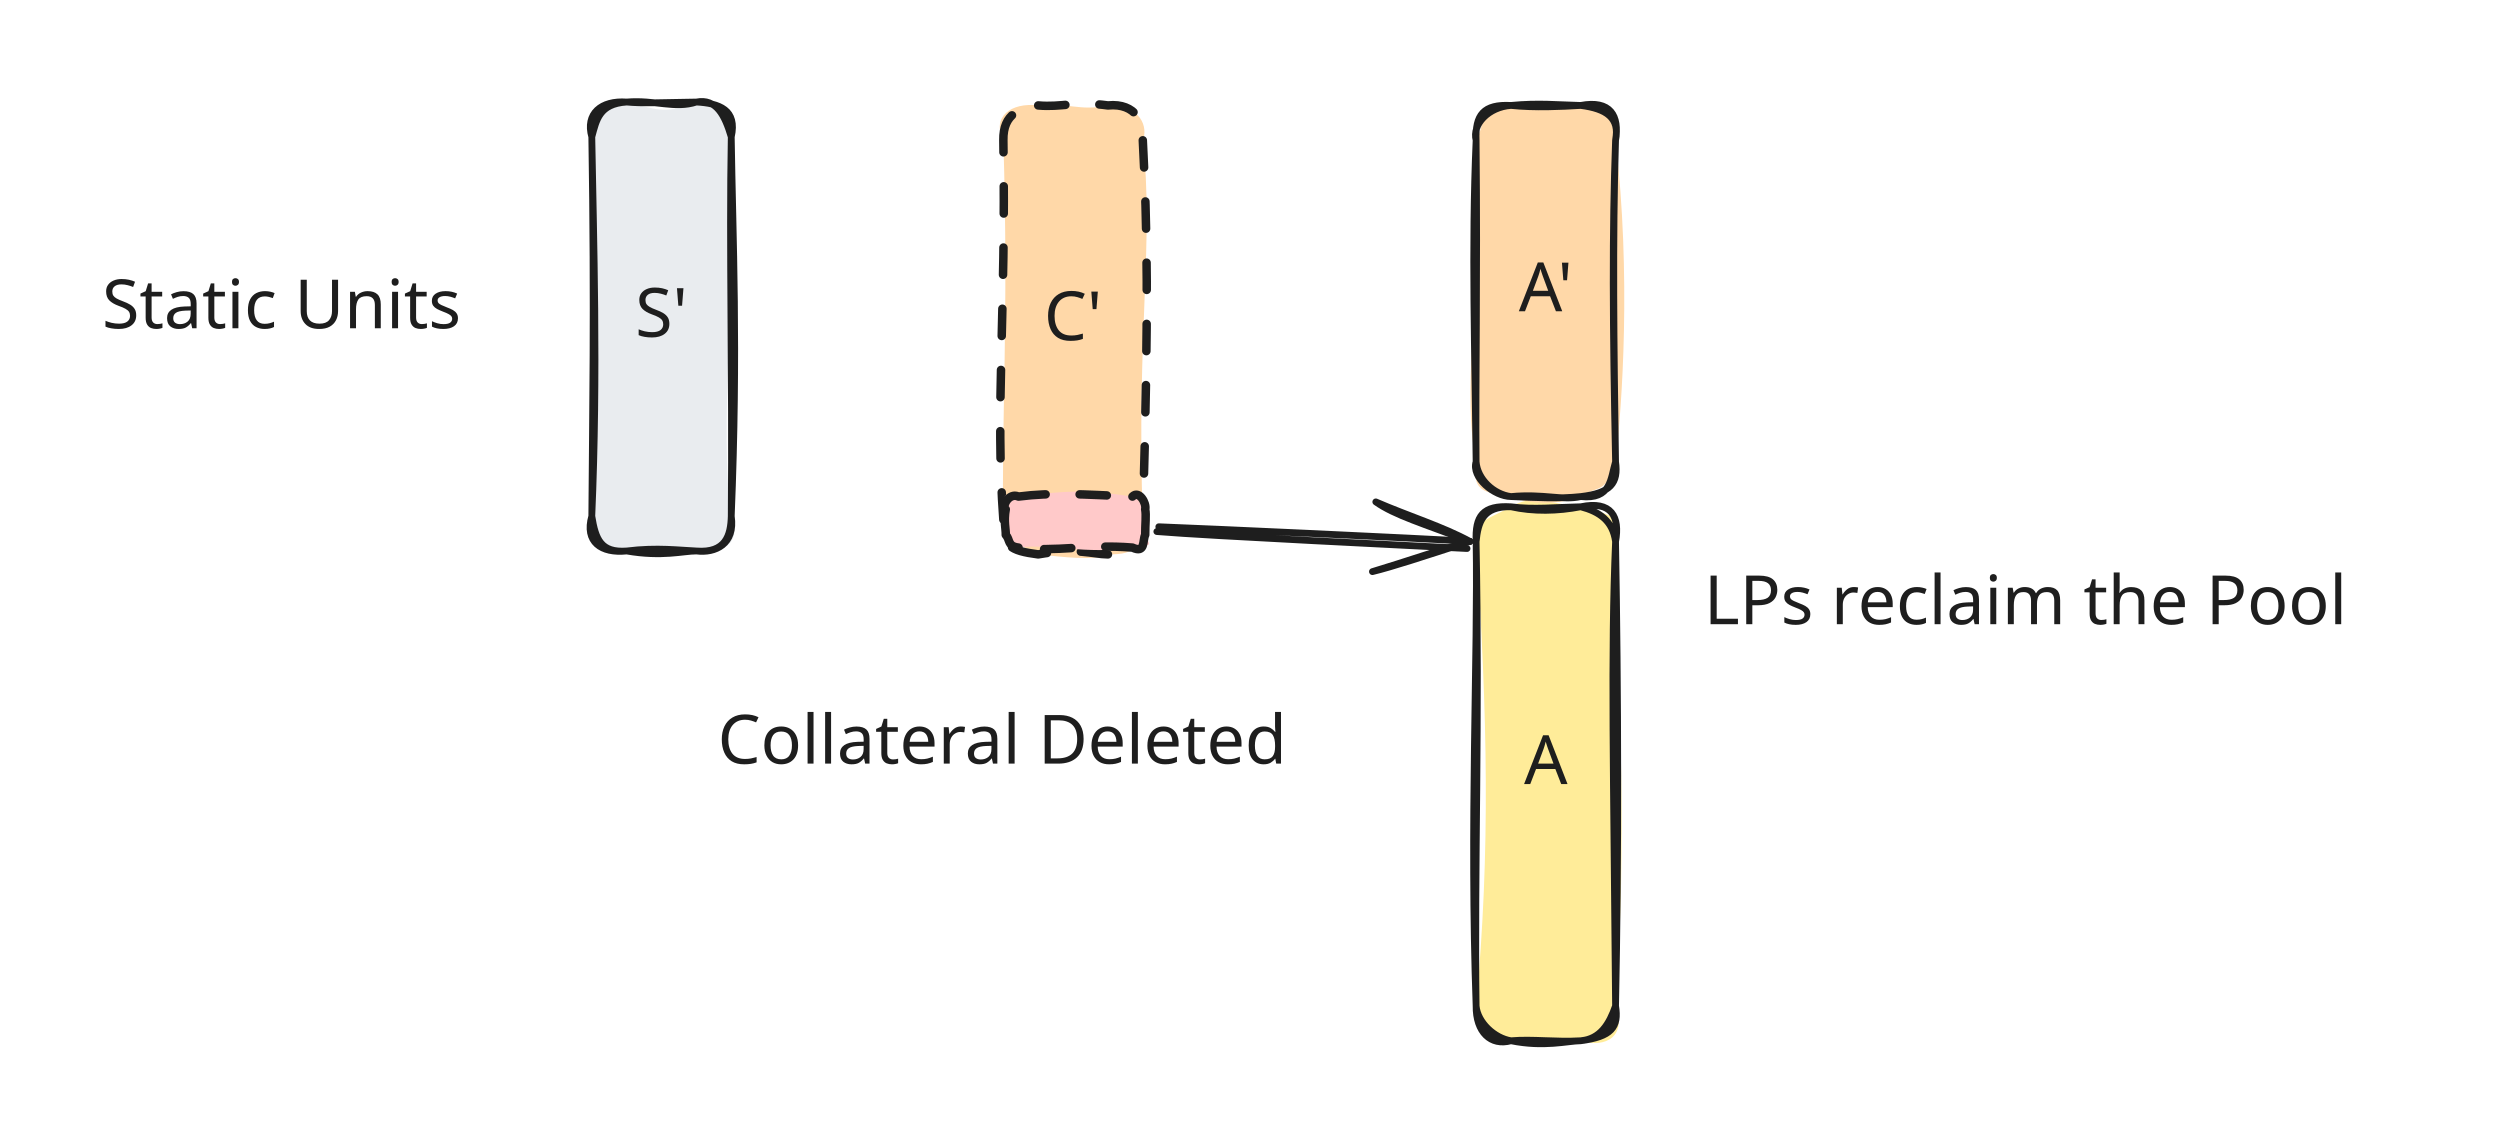
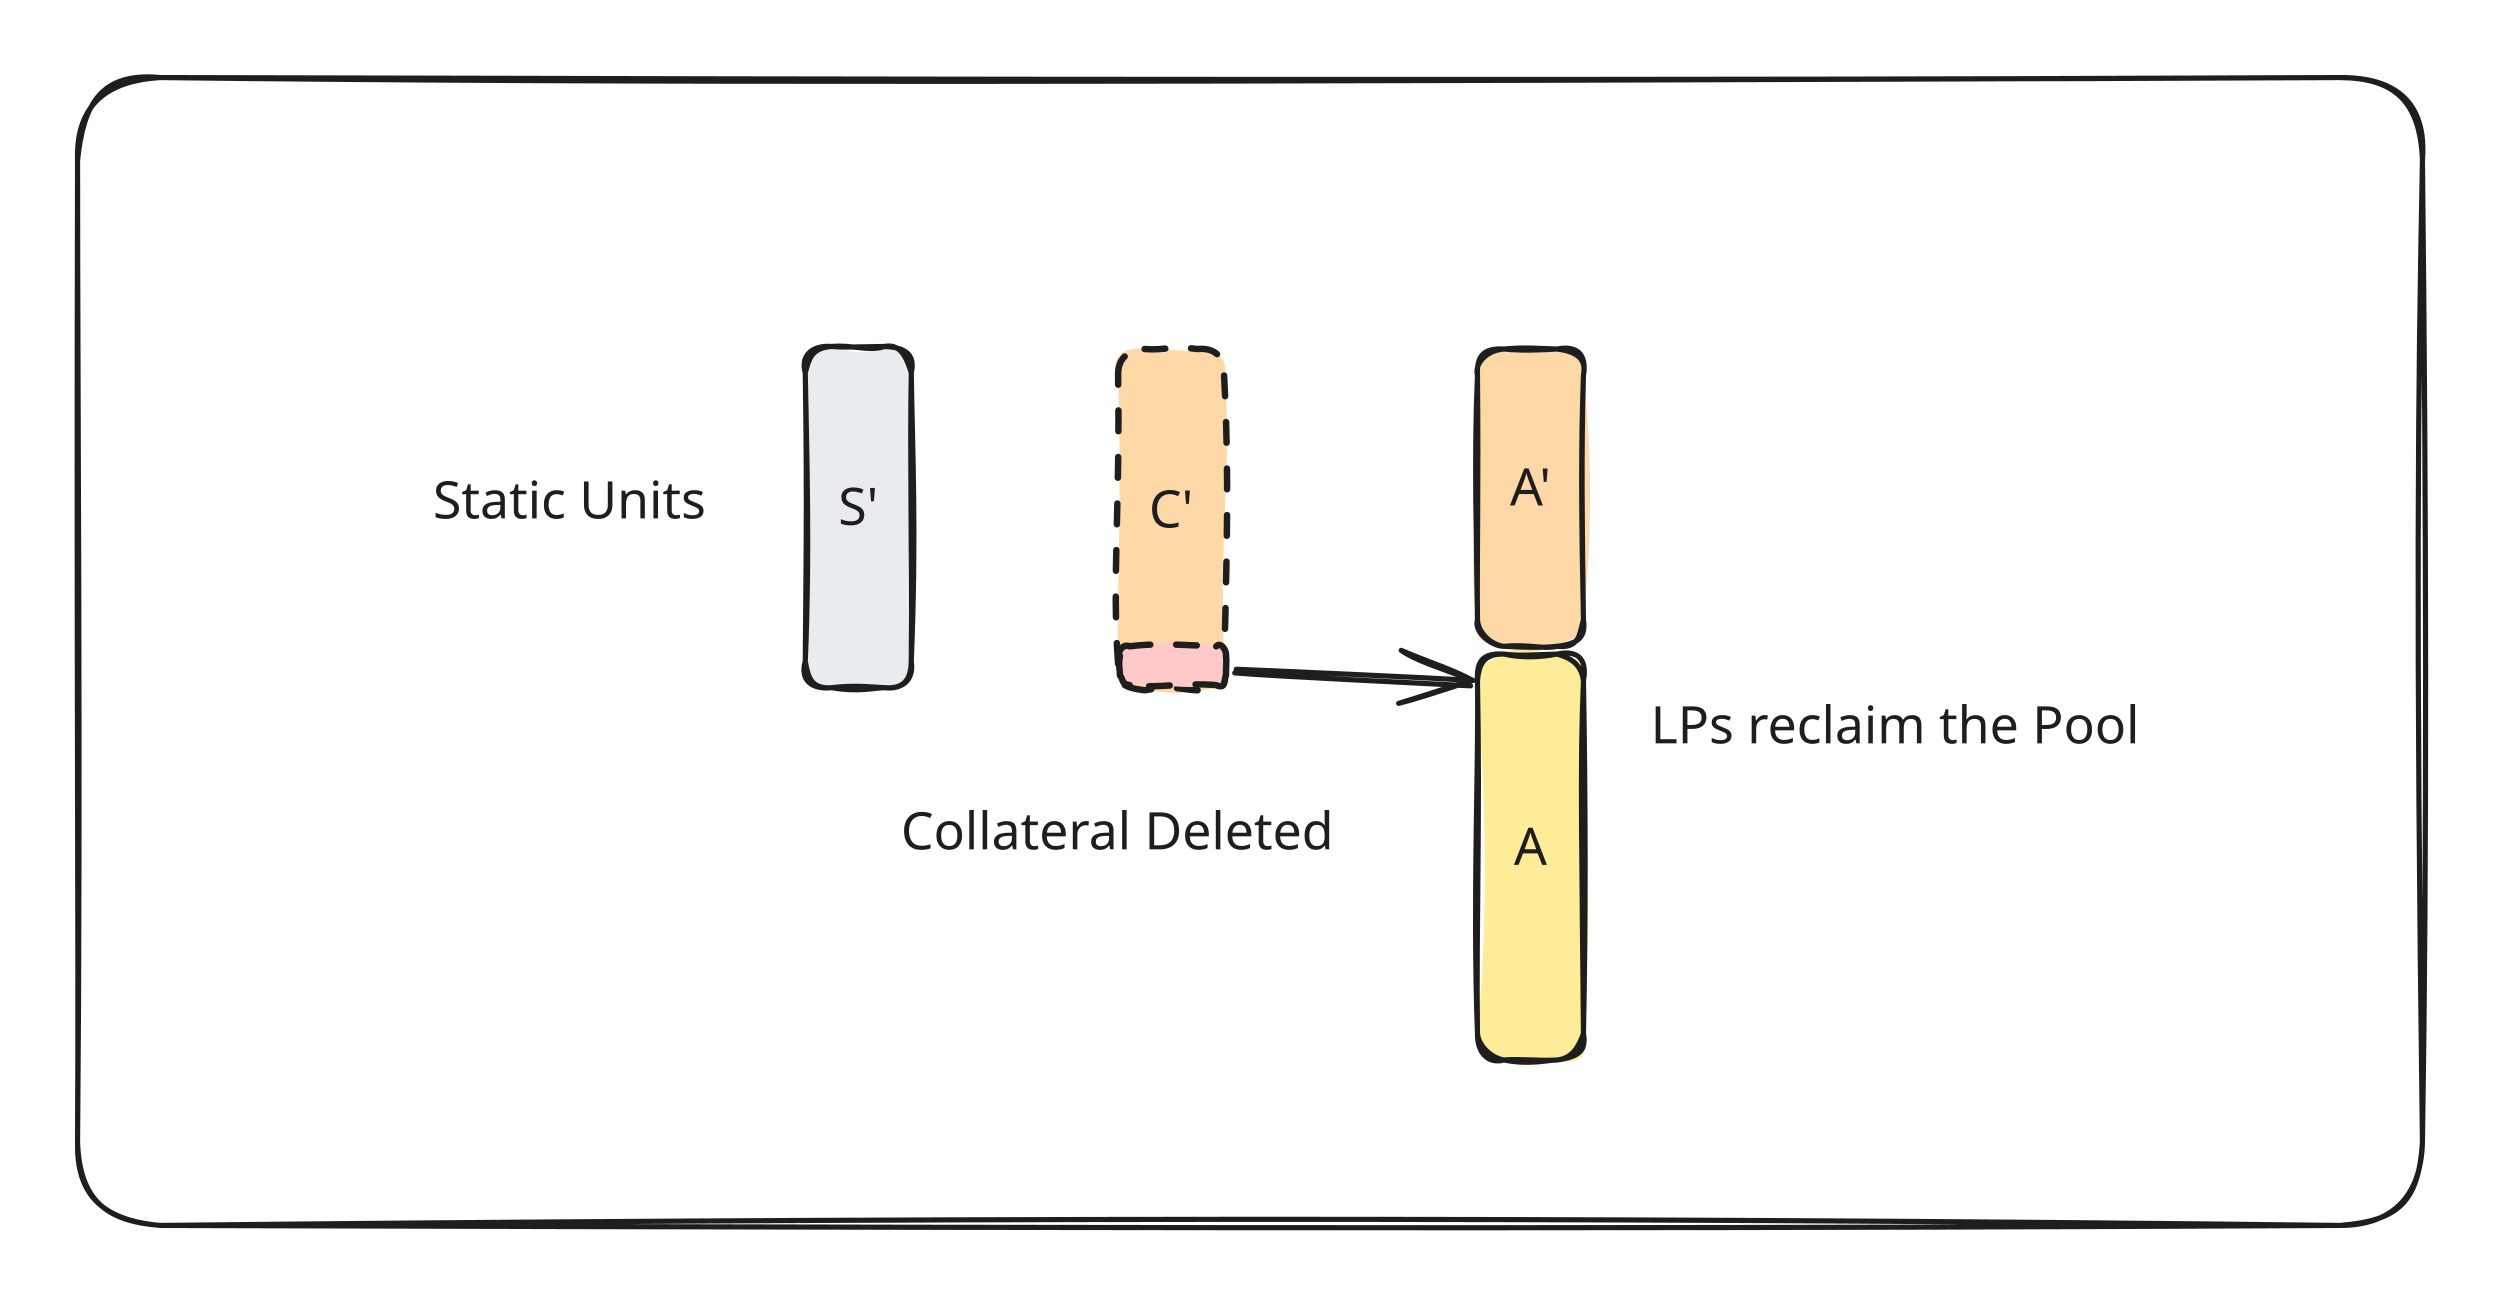
- <svg xmlns="http://www.w3.org/2000/svg" version="1.1" viewBox="0 0 735.04 336" width="1470.08" height="672">
+ <svg xmlns="http://www.w3.org/2000/svg" version="1.1" viewBox="0 0 967 504" width="1934" height="1008">
  
-   eyJ2ZXJzaW9uIjoiMSIsImVuY29kaW5nIjoiYnN0cmluZyIsImNvbXByZXNzZWQiOnRydWUsImVuY29kZWQiOiJ4nOVaW3PaOFx1MDAxNH7Pr2DYh740ru6XvuXaJd02t16z0+kotlx1MDAwMFx1MDAxN2O7tlx1MDAxMkI7/e8rO1x0tlx1MDAwMVx1MDAxM6eBLJnSmVx1MDAxNEsyOtI53/k+XHUwMDFm+edGq9U241i3X7ba+spVge8latR+nrVf6iT1o9B2ofw6jS5cdTAwMTI3XHUwMDFm2TcmTl++eKHi2On55jyKXHUwMDA2jlx1MDAxYlxyr2/TgVx1MDAxZerQpHbgv/a61fqZ/y1NlGjXqLBcdTAwMTfo/Ia8qzRcdTAwMTfC061vozCfVyBKKUZcdTAwMTJMXHUwMDA2+Omunc5oz/Z2VZDqoidrand+8INvcvf9XHUwMDEx2ma7+8C9+LtPvGLWrlx1MDAxZlx1MDAwNKdmXHUwMDFj5FalkV180ZeaJFx1MDAxYeiPvmf6tztQaq+7K4kuev1Qp9nq4aQ1ipXrm3HWXHUwMDA2XG7jr7fgZatoubJXXHUwMDEySodcdTAwMGIpJUaCQftn0pvdT1xim7JkJ1xuoiSz5C+os3+FLefKXHUwMDFk9KxBoVeM6Xa1K2UxZnSzPlJcdTAwMTjb136vbzJbKXdA+VM4JtX5lkOAOIeElYzKJow7Xu79L8VGJ2qoO9kt4UVcdTAwMTCUdyv0bnbrNkqKOME3Lb+KXHUwMDE1ZeP3puOrXHUwMDFjY5U4M/rKTJZaiopU7YeDfXxcdTAwMWO5bkdebZ/E34foVXsy7tfNt8L8i9hT10FcdTAwMDY5olx1MDAxY0IpJJB00lx1MDAxZvjhYHptQeRcdTAwMGWKuNwoLWRcdTAwMDZcdTAwMGZcdTAwMTU7S1CAtFx1MDAxNlxu1jdcZlx0iVx1MDAwMWqMhfmrXm8sYOxwlGFcdTAwMDFcdTAwMTOMKcZcdTAwMTUsUDhtyXKwXHUwMDAwsWM9bD9C2HwjgUCz2EB0XHUwMDA2XHUwMDBiXHUwMDAyMclcdTAwMTlj6OFYqHTMXHUwMDA0/TLjsrAqXG7Nqf8j81x1MDAwMVx1MDAwMpXWfTX0g3HFh3nA2i3caleatlx1MDAwMr+XxW3btabqpFx1MDAxMtLGt+QyXHUwMDE5MPQ9r5z+XTuP8kOddJqk7Sjxe36ognezZthcdTAwMTXrvydcdMwpuelcXKU6681dtVx1MDAxMI5cdTAwMGLpXHSXdmdcdTAwMDaTjHNGKCWNMalGwbex6aT6g/fhkvU+7X7cNlx1MDAwN2uOyYX8VL7+PUx6QomG/Fx1MDAwNIkjK59pTGJOkWRcYlx1MDAxNlx1MDAwZXlcbvRENuODztHHq9HV661cdTAwMThcdTAwMWQrfHDQPS/R0/P5P3t9s2di0z3YM6q7/1XSz8fj78mWrM5yO79Kkmi0jrTHSVx1MDAxZMRcdTAwMTCWXHUwMDAwXHUwMDAzXHUwMDA2myNs/mauN8IwdFx1MDAwMMtcdTAwMTBcdTAwMDaghIBUXHUwMDAxxvFcdTAwMDNcdTAwMDFWQ3rCISRcdTAwMTN5XHUwMDE0XHUwMDEzYMVcdTAwMDXkTUhPXGJcdTAwMDStlUvA15OhvGcr4rw7qGCG8549XCLpXHUwMDExwKdbJ6QnrfqHXHUwMDEw41wi799cdTAwMDXJnbNtsFx1MDAxNVx1MDAwZvqvyd6hT74mendrTy9cdTAwMTWSnkr7eqmY5Fx1MDAwMqxcdTAwMGLr2exQIb3CNbdKXHUwMDE0UYCgXHUwMDEwJZc8XHUwMDA12vN2x+6nb9/Zh+NT9+J8Uyj1frj1XHUwMDA30Vx1MDAxZWK1ylJwZjOzhM0xNn8z15r2uERcdTAwMGXMIIYkIIxhWIWYgFx1MDAwZX0gyGqZXHUwMDBm5eVccvtELbEkpYfuXHUwMDA1zIc4o9Yp6Fx1MDAwZnra21lcdTAwMTX13UFcYtPUt/Oo1IfkdOuE+ojgSGBGm8Oyx1x1MDAwZlx1MDAwN4c6RnBcdTAwMTPudY7O0p2eifbXXHUwMDFilowuft7jU5bcXHUwMDBmlFpqV3eXxnyCSkmgeGL1yNFnjvaiS3F2ss9cdTAwMTV+2zlcdTAwMTHnnlpHhlx1MDAxMqJcdTAwMWVcdTAwMGKYwezZrDFcdTAwMTTmL3q9ocAtXHUwMDA3kVxmXG5cdTAwMTRS+9TDqlCwXHUwMDEycUVcZsVcdTAwMWTCs4CnXHUwMDA0IczKXHUwMDE4XFxUkFx1MDAwNFx1MDAxNFlpvlx1MDAxNDA8XHUwMDE1ijpdXHUwMDE1Rd2RuKcp6nTJXHUwMDE0da1Z50BcdTAwMTJCWFssoZRJXHUwMDAxsSj8f6dqXFyootdcdTAwMTKTXHUwMDEyslxuPVx1MDAxNWydXHUwMDFml1FuNSVcdTAwMDGUMMSYXHUwMDEw4mGnZ3VsJWHloFxmziEv6lx1MDAwMMapzZGcXHUwMDAyq3BFqUhcXJBcdTAwMTexolx1MDAxMpIlSMpZ8kJ3k9dKYJxcdTAwMWGVmG0/9PywVzXs5py4SfUjXHUwMDA3vnuRWblpXHUwMDExRIi1Slx1MDAwMsowoVSi0qieinMymnL67OJ16N1t1Migju79XHUwMDEw76PeaFx1MDAxYu+DQd/0x/OMXHUwMDAyXHUwMDBlwJhTbG1cdTAwMTL2i1x1MDAxMGDWKOygsoqyXHUwMDBm6TNGXHUwMDA1KjU70XDoXHUwMDFiu/lHkVx1MDAxZprpTc53cytLXHUwMDA2fa28OZnBrqvcXbk5zn6xKlOKb61cdTAwMDJX+cXk+5fnc0dv1sZ83jtcdTAwMWLuxVx1MDAwZm6U/7+vXHUwMDA2waQ230FcdTAwMGVcdTAwMDCTVrA3r1x1MDAwZaNXw7N3KDCDz4fjN7vf3PTtZvh1zVx1MDAxM55gi95cdTAwMGZgXHUwMDBmkyB1XHUwMDE5XHUwMDBlXHUwMDAx4oCsPmw9SWRWXWokQSiyMolzuYRK1FORIP9cdTAwMWOlLftEXHUwMDE5KH/YMn3dOoqioEaUXHUwMDA0umtcdTAwMTZIXHUwMDEyXHUwMDEzxXV6pGL9tPhYbMEy5Ej9yVxym26dnNxcdTAwMDCJWXak0Vx1MDAxOJtcdTAwMTE7+Fx1MDAxOFx1MDAxY2xcdTAwMDZcdTAwMDLtdvv+8ZtP50N1ud7YZHJcdTAwMTE2KViN+oBcdTAwMDI7XGbZXHUwMDE0XGYsXHUwMDA3yawu1Vxim1Y5WslcdTAwMDHwXHUwMDFmdHhj9zKwXHUwMDA2JCpo3cbeo1wic9H8K69kUVlbXyZWs1x1MDAxMExJ85eJXHUwMDE2S6N1PcMpl5Cv36Z76GGqK93Gb9PNINDiXHUwMDE1MsLESlx1MDAwNP9vV6tcdTAwMWXrQIWVQ38l5Sq8QCpaNGAq7/FcIkH8ujeMzz5/OulcdTAwMWVTenY02HFcdTAwMGb7e+tNR1x1MDAxNNJFpVv+sEPLWjpCyGFcIn9fXHUwMDE0ULvRvJlUlIBcdTAwMGLEJfrfq1X3icuH0dGpUZZXWu9D31r2qEQ0f+Z7UdDGXHLC2yqOs5/TkyxkXHUwMDFk53s3m1FY0b709Wh7No5MosI0Vol1T5ZDcpBnaNJ5Wvu18es/10WHXHUwMDFhIn0=
+   eyJ2ZXJzaW9uIjoiMSIsImVuY29kaW5nIjoiYnN0cmluZyIsImNvbXByZXNzZWQiOnRydWUsImVuY29kZWQiOiJ4nOVaW1PbOFx1MDAxNH7nV2SyXHUwMDBm+1K8ul/6xrVcdTAwMWK6LVBKoezsdIStJG5cdTAwMWPbtVx1MDAwNSHd6X9f2UBsJ3EwJWHDNJ2hsSRHR0fn0/fpSP9utFptM451+3WrrW9cXFx1MDAxNfheokbtV1n5tU5SP1xubVx1MDAxNcqf0+gqcfOWfWPi9PVcdTAwMWZ/qDh2er65jKKB40bD29d0oIc6NKlt+Ld9brX+zf+WOkq0a1TYXHUwMDBidP5CXlXqXHUwMDBi4enS91GY9ytcdTAwMTClXHUwMDE0I1x0Jlxy/HTXdme0Z2u7Kkh1UZNcdTAwMTW1O9/5wVe5e3qEttnuPnCv/uxcdTAwMTOv6LXrXHUwMDA3wYlcdTAwMTlcdTAwMDe5VWlkXHUwMDA3X9SlJolcdTAwMDb6zPdM/95cdTAwMDOl8rq3kuiq11x1MDAwZnWajVx1MDAxZU5Ko1i5vlx1MDAxOWdloDD+1lx1MDAwNa9bRcmNfZJQOlxcSCkxXHUwMDEyXGbaP5Pa7H1C2JQlO1FcdTAwMTAlmSW/QZ39K2y5VO6gZ1xyXG69ok23q10pizaju/GRwti+9nt9k9lKuVx1MDAwM8qfYmJSnbtcdTAwMWNcdTAwMDLEOSSsZFTWYdzx8tn/p3B0ooa6k71cdTAwMTJeXHUwMDA1QdlboXfnrfsoKeJcdTAwMDTflfwoRpS135uOr3KMVeLM6Fx1MDAxYjNcdTAwMTlqKSpStVx1MDAxZlx1MDAwZfbxceS6XHUwMDFkebP9If42RG/ak3Y/7r5cdTAwMTXmX8WeulxyMshcdTAwMTHlXHUwMDEwSiGBpJP6wFx1MDAwZlx1MDAwN9NjXHUwMDBiXCJ3UMTlRmkgM3io2FmCXHUwMDAypLVQsHPDkJBcdTAwMTigxliYP+r1xlx1MDAwMsZcdTAwMGVHXHUwMDE5XHUwMDE2MMGYYlxcwVx1MDAwMoXTlixcdTAwMDdcdTAwMGJcdTAwMTA7dobtR1xiu95IINAsNlx1MDAxMJ3BgkBMcsZcdTAwMTh6Olx1MDAxNipcdTAwMTUzQb/MuCysikJz4n/P5lx1MDAwMIFK6b5cdTAwMWH6wbgyh3nAWlx1MDAxN261K0Vbgd/L4rbtWlN1Ulx0aeNbcpk0XHUwMDE4+p5XXv5d24/yQ510mizbUeL3/FBcdTAwMDVcdTAwMWZnzbAj1n9OXHUwMDE2MKc0TZcq1VltPlVcdTAwMGLhuJCecMk7M5hknDNCKWmMSTVcbr6OTSfVn7xP16x3vnu2bVx1MDAwZdZcdTAwMWOTXHUwMDBi+an8/HOY9IRcdTAwMTJccvlcdFx1MDAxMkdWPtOYxJxcIslcdTAwMTAsJuQl0Fx1MDAxM9mMXHUwMDBmOkdnN6Obt1sxOlb44KB7WaKnV/N/9vZlz8Sme7BnVHf/i6Sfj8ffki1Z7eW+f5Uk0WhcdTAwMWRpj5M6iCEsXHUwMDAxXHUwMDA2XGY2R9h8Z643wjB0XHUwMDAwy1x1MDAxMFx1MDAwNqCEgFRcdTAwMDHG8Vx1MDAxM1x1MDAwMVZDesIhJFx1MDAxM3lcdTAwMTRcdTAwMTNgxVx1MDAwNeRNSE9cYlx1MDAwNK2VS8DXi6G831fEeVx1MDAwZlDBXGbn/f6MpEdcdTAwMDCfLp2QnrTqXHUwMDFmQoyLdf8hSO5cXGyDrXjQf0v2XHUwMDBlffIl0btbe3qpkPRU2tdLxSRcdTAwMTdgXVjPrlx1MDAwZVx1MDAxNdIrpuZeiVwiXG5cdTAwMTBcdTAwMTSiNCUvgfa83bF7/vVcdTAwMWL7dHziXl1uXG6lTodbv1x1MDAxMO0hVqssXHUwMDA1Z3ZllrA5xuY7c61pj0vkwFxmYkhcdTAwMDLCXHUwMDE4hlWIXHTo0CeCrJb5UJ7esDtqiSUpbbpcdTAwMTcwXHUwMDFm4ozaSUG/0G5vZ1XU91x1MDAwMCFMU9/Os1JcdTAwMWaS06VcdTAwMTPqI4IjgVx1MDAxOW1cdTAwMGXLXHUwMDFlP1x1MDAxY1x1MDAxY+pcdTAwMTjBTbjXObpId3om2l9vWDK6eL/Hpyx5XHUwMDFjKLXUru4ujflcdTAwMDSVkkDxwvKRo89cdTAwMWPtRdfi4sM+V/h954O49NQ6MpRcdTAwMTD1WMBcZmZ7s8ZQmD/o9YZcdTAwMDK3XHUwMDFjRDIoUEjtrodVoWAl4opcdTAwMTiKO4RnXHUwMDAxT1x0QpiVMbgoIVx0KLLSfClgeClcdTAwMTR1siqKemDhnqaokyVT1K1mnVx1MDAwM0lcYmFtsoRSJlx1MDAwNcSimP9cdTAwMDdV40JcdTAwMTW9lpiUkFXoqWDr/LiMcqspXHSghCHGhFx1MDAxME87PatjK1x0K1x1MDAwN2VwXHUwMDBleVFcdTAwMDcwTu1cdTAwMWHJKbBcbleUksRcdTAwMDV5XHUwMDExKyohWYKknCUv9DB5rVx1MDAwNMapUYnZ9kPPXHUwMDBme1XD7s6Jm2Q/cuC7V5mVm1x1MDAxNkGEWKskoFxmXHUwMDEzSiUqteqpOCejqUmfXHUwMDFkvFx1MDAwZb2HjVx1MDAxYVx1MDAxOdTRve/iNOqNtvE+XHUwMDE49E1/PM8o4Fx1MDAwMIw5xdYmYb9cYlx1MDAwMWaNwlx1MDAwZSqrKLtJnzEqUKnZiYZD31jnXHUwMDFmRX5opp2ce3MrW1xm+lp5c1ZcdTAwMDY7rnJ15eU4+8WqTCm+tVxuXFzlXHUwMDBmk+//vJrberM25vPa2XAvfnCj/P9jNVxiJrXrXHUwMDFk5Fx1MDAwMDBpXHUwMDA1e/PsMHozvPiIXHUwMDAyM/h8OH63+9VN32+GX9Z8wVx1MDAxM2zR/Vx1MDAwMPY0XHRSt8IhQFx1MDAxY5Dlh+1MXHUwMDEymWWXXHUwMDFhSVx1MDAxMIqsTOJcXC4hXHUwMDEz9VIkyF9HacvuKFx1MDAwM+VcdTAwMGZbpq9bR1FcdTAwMTTUiJJAd81cdTAwMDJJYqK4To9UrJ9cdTAwMTZcdTAwMWaLLViGXHUwMDFjqT+5YdOlk5NcdTAwMWIgMcuONFx1MDAxYWMzYlx1MDAwN2fBwWYg0G6371x1MDAxZr87v1x1MDAxY6rr9cYmk4uwScFq1Fx1MDAwN1x1MDAxNNhhyC7BwHKQzPJSjbBplaOVXHUwMDFjXHUwMDAw/0KHN9aXgTUgUUHrPvaeXHUwMDE1mYv6X3kmi8ra/DKxmoVgSppfJlosjdb1XGannEK+vU331MNUV7qNb9PNINDiXHUwMDE1MsLESlx1MDAwNP9PZ6ue60CFlUN/JekqvEAqWjRgKlx1MDAxZnGRIH7bXHUwMDFixlx1MDAxN5/PP3SPKb04XHUwMDFh7LiH/b31piNcbumi1C1/2qFlLVx1MDAxZCHkMJHfXHUwMDE3XHUwMDA11DqaN5OKXHUwMDEycIG4RP97tuoxcfk0OjoxyvJK6zT0rWXPSkTze179YUrtNVx1MDAwMo6h3SySRzBQ/P6cpMfjU/6G752dXHUwMDA1V8NO+OnjeuPRXCLOwSA7uKBUUGnVWlx1MDAwNZDlm+8/XHUwMDAxSJOoMI1VYuN8ToZcbsy5z0PIbFx1MDAxMkpcIiQkl+D/OkGpQ6ewZFx0Mng+mjU27qioreI4i3s9Mc1cdTAwMGXN9+5QW/xM+9rXo+3F/t24XHUwMDFiQ1x1MDAxNmY6XHUwMDFm64+NXHUwMDFm/1x1MDAwMXHlMCcifQ==
  <defs>
    <style class="style-fonts">
      @font-face {
        font-family: "Virgil";
        src: url("https://unpkg.com/@excalidraw/excalidraw@undefined/dist/excalidraw-assets/Virgil.woff2");
      }
      @font-face {
        font-family: "Cascadia";
        src: url("https://unpkg.com/@excalidraw/excalidraw@undefined/dist/excalidraw-assets/Cascadia.woff2");
      }
      @font-face {
        font-family: "Assistant";
        src: url("https://unpkg.com/@excalidraw/excalidraw@undefined/dist/excalidraw-assets/Assistant-Regular.woff2");
      }
    </style>
  </defs>
-   <rect x="0" y="0" width="735.04" height="336" fill="transparent" />
-   <g stroke-linecap="round" transform="translate(434 149) rotate(0 20.5 78.5)">
+   <rect x="0" y="0" width="967" height="504" fill="transparent" />
+   <g stroke-linecap="round" transform="translate(571.48 253) rotate(0 20.5 78.5)">
    <path d="M10.25 0 C16.02 -3.53, 20.39 -1.28, 30.75 0 C36.59 2.14, 43.95 1.38, 41 10.25 C41.8 58.06, 44.58 96.24, 41 146.75 C44.38 155.56, 38.29 159.32, 30.75 157 C22.84 159.57, 18.63 154.18, 10.25 157 C4.28 159.88, 0.22 156.17, 0 146.75 C4.24 100.53, 3.35 62.02, 0 10.25 C-3.08 5.01, 5.57 2.8, 10.25 0" stroke="none" stroke-width="0" fill="#ffec99" />
    <path d="M10.25 0 C16.76 1.47, 24.03 1.32, 30.75 0 M10.25 0 C16.73 0.88, 23.53 0.13, 30.75 0 M30.75 0 C36.26 1.45, 40.17 4.11, 41 10.25 M30.75 0 C39.83 -1.91, 42.36 2.95, 41 10.25 M41 10.25 C41.79 55.46, 41.92 102.75, 41 146.75 M41 10.25 C39.57 43.52, 40.44 77.17, 41 146.75 M41 146.75 C39.14 152.1, 36.5 156.49, 30.75 157 M41 146.75 C42.04 153.01, 39.83 155.82, 30.75 157 M30.75 157 C26.8 157.06, 19.97 158.97, 10.25 157 M30.75 157 C23.37 157.44, 16.75 156.46, 10.25 157 M10.25 157 C4.32 158.65, -0.11 154.46, 0 146.75 M10.25 157 C5.41 156.24, 0.44 151.64, 0 146.75 M0 146.75 C-1.9 93.69, 0.56 43.21, 0 10.25 M0 146.75 C-0.54 105.87, 1.06 63.72, 0 10.25 M0 10.25 C0.59 4.56, 1.89 -0.18, 10.25 0 M0 10.25 C-0.34 2.69, 1.94 -0.51, 10.25 0" stroke="#1e1e1e" stroke-width="2" fill="none" />
  </g>
-   <g transform="translate(447.94 215) rotate(0 6.56 12.5)">
+   <g transform="translate(585.42 319) rotate(0 6.56 12.5)">
    <text x="6.56" y="0" font-family="Virgil, Segoe UI Emoji" font-size="20px" fill="#1e1e1e" text-anchor="middle" style="white-space: pre;" direction="ltr" dominant-baseline="text-before-edge">A</text>
  </g>
-   <g stroke-linecap="round" transform="translate(434 31) rotate(0 20.5 57.5)">
+   <g stroke-linecap="round" transform="translate(571.48 135) rotate(0 20.5 57.5)">
    <path d="M10.25 0 C13.41 2.27, 21.51 -1.91, 30.75 0 C38.45 1.36, 39.92 3.29, 41 10.25 C45.63 49.93, 42.96 87.97, 41 104.75 C38.14 114.63, 35.53 111.61, 30.75 115 C23.88 117.61, 15.5 117.32, 10.25 115 C4.22 113.57, -1.62 114.85, 0 104.75 C-4.2 83.82, 1.03 62.5, 0 10.25 C3.19 5.1, 0.55 -3.06, 10.25 0" stroke="none" stroke-width="0" fill="#ffd8a8" />
    <path d="M10.25 0 C18.3 -0.79, 24.22 -0.15, 30.75 0 M10.25 0 C17.24 0.73, 25.14 0.35, 30.75 0 M30.75 0 C39.54 -1.66, 42.18 3.01, 41 10.25 M30.75 0 C38.32 0.96, 42.31 3.67, 41 10.25 M41 10.25 C40.01 37.13, 40.16 64.15, 41 104.75 M41 10.25 C40.11 39.74, 40.5 70.46, 41 104.75 M41 104.75 C41.9 111.09, 39.53 113.98, 30.75 115 M41 104.75 C39.5 109.72, 39.77 115.98, 30.75 115 M30.75 115 C25.4 116.26, 19.97 114.08, 10.25 115 M30.75 115 C24.41 115.69, 17.11 115.3, 10.25 115 M10.25 115 C5.15 114.34, 0.38 109.89, 0 104.75 M10.25 115 C5.33 114.98, -1.49 109.39, 0 104.75 M0 104.75 C-0.22 79.29, 0.43 53.13, 0 10.25 M0 104.75 C-0.32 73.86, -1.38 41.74, 0 10.25 M0 10.25 C-0.3 2.79, 2.13 -0.44, 10.25 0 M0 10.25 C-1.23 5.62, 3.62 0.46, 10.25 0" stroke="#1e1e1e" stroke-width="2" fill="none" />
  </g>
-   <g transform="translate(445.28 76) rotate(0 9.22 12.5)">
+   <g transform="translate(582.76 180) rotate(0 9.22 12.5)">
    <text x="9.22" y="0" font-family="Virgil, Segoe UI Emoji" font-size="20px" fill="#1e1e1e" text-anchor="middle" style="white-space: pre;" direction="ltr" dominant-baseline="text-before-edge">A'</text>
  </g>
-   <g stroke-linecap="round" transform="translate(295 31) rotate(0 20.5 66)">
+   <g stroke-linecap="round" transform="translate(432.48 135) rotate(0 20.5 66)">
    <path d="M10.25 0 C18.64 -1.01, 22.38 1.82, 30.75 0 C40.56 -0.19, 42.59 6.54, 41 10.25 C44.38 40, 39.06 66.38, 41 121.75 C39.67 129.56, 39.58 132.07, 30.75 132 C26.39 134.01, 17.44 132.72, 10.25 132 C5.47 129.24, -0.33 128.05, 0 121.75 C-0.64 95.25, 1.61 62.58, 0 10.25 C-3.5 3.46, 2.17 -0.99, 10.25 0" stroke="none" stroke-width="0" fill="#ffd8a8" />
    <path d="M10.25 0 C17.2 0.62, 21.19 -1.32, 30.75 0 M30.75 0 C39.04 -0.83, 41.69 5.37, 41 10.25 M41 10.25 C42.3 35.25, 42.8 58.82, 41 121.75 M41 121.75 C40.88 128.94, 39.41 130.85, 30.75 132 M30.75 132 C25.91 131.93, 21.83 129.97, 10.25 132 M10.25 132 C1.93 130.92, -0.51 129.48, 0 121.75 M0 121.75 C-2.4 89.44, 0.81 61.22, 0 10.25 M0 10.25 C-0.14 2.25, 5.19 0.66, 10.25 0" stroke="#1e1e1e" stroke-width="2.5" fill="none" stroke-dasharray="8 10" />
  </g>
-   <g transform="translate(306.4 84.5) rotate(0 9.1 12.5)">
+   <g transform="translate(443.88 188.5) rotate(0 9.1 12.5)">
    <text x="9.1" y="0" font-family="Virgil, Segoe UI Emoji" font-size="20px" fill="#1e1e1e" text-anchor="middle" style="white-space: pre;" direction="ltr" dominant-baseline="text-before-edge">C'</text>
  </g>
-   <g stroke-linecap="round" transform="translate(174 30) rotate(0 20.5 66)">
+   <g stroke-linecap="round" transform="translate(311.48 134) rotate(0 20.5 66)">
    <path d="M10.25 0 C20.74 2.67, 21.6 3.39, 30.75 0 C39.56 0.7, 43.32 0.56, 41 10.25 C42.64 50.06, 37.25 96.88, 41 121.75 C43.88 128.81, 40.17 132.8, 30.75 132 C23.2 134.71, 23.34 129.25, 10.25 132 C5.01 134.15, 2.8 131.78, 0 121.75 C0.7 86.2, -0.48 42.1, 0 10.25 C-1.78 1.21, 1.09 0.23, 10.25 0" stroke="none" stroke-width="0" fill="#e9ecef" />
    <path d="M10.25 0 C18.49 -0.7, 24.5 2.09, 30.75 0 M10.25 0 C15.02 0.46, 19.71 0.15, 30.75 0 M30.75 0 C37.46 0.35, 42.83 2.26, 41 10.25 M30.75 0 C36.56 -1.15, 39.11 3.87, 41 10.25 M41 10.25 C40.38 43.16, 41.36 79.14, 41 121.75 M41 10.25 C41.43 40.13, 43.04 72.06, 41 121.75 M41 121.75 C40.86 127.42, 39.36 132.66, 30.75 132 M41 121.75 C42.24 130.01, 36.31 132.72, 30.75 132 M30.75 132 C26.94 131.98, 20.71 133.83, 10.25 132 M30.75 132 C26.11 131.82, 19.15 130.87, 10.25 132 M10.25 132 C2.68 132.54, 1.11 128.62, 0 121.75 M10.25 132 C2.74 132.79, -2.17 129.34, 0 121.75 M0 121.75 C1.83 79.47, 0.5 39.95, 0 10.25 M0 121.75 C0.18 92.76, 0.81 62.05, 0 10.25 M0 10.25 C-1.95 3.44, 2.72 -0.55, 10.25 0 M0 10.25 C1.37 5.3, 2.11 0.55, 10.25 0" stroke="#1e1e1e" stroke-width="2" fill="none" />
  </g>
-   <g transform="translate(185.76 83.5) rotate(0 8.74 12.5)">
+   <g transform="translate(323.24 187.5) rotate(0 8.74 12.5)">
    <text x="8.74" y="0" font-family="Virgil, Segoe UI Emoji" font-size="20px" fill="#1e1e1e" text-anchor="middle" style="white-space: pre;" direction="ltr" dominant-baseline="text-before-edge">S'</text>
  </g>
  <g stroke-linecap="round">
-     <g transform="translate(431 160.1841) rotate(0 -45.5 -2.533781)">
+     <g transform="translate(568.48 264.1841) rotate(0 -45.5 -2.533781)">
      <path d="M1.17 -1 C-13.79 -1.95, -74.99 -4.72, -90.29 -5.31 M0.33 1.09 C-14.69 0.28, -75.61 -2.61, -90.87 -3.9" stroke="#1e1e1e" stroke-width="2" fill="none" />
    </g>
-     <g transform="translate(431 160.1841) rotate(0 -45.5 -2.533781)">
+     <g transform="translate(568.48 264.1841) rotate(0 -45.5 -2.533781)">
      <path d="M-27.48 7.88 C-21.77 6.49, -13.11 3.65, 1.17 -1 M-27.48 7.88 C-17.81 4.99, -7.04 1.21, 1.17 -1" stroke="#1e1e1e" stroke-width="2" fill="none" />
    </g>
-     <g transform="translate(431 160.1841) rotate(0 -45.5 -2.533781)">
+     <g transform="translate(568.48 264.1841) rotate(0 -45.5 -2.533781)">
      <path d="M-26.49 -12.62 C-20.96 -8.7, -12.56 -6.24, 1.17 -1 M-26.49 -12.62 C-17.03 -8.5, -6.61 -5.29, 1.17 -1" stroke="#1e1e1e" stroke-width="2" fill="none" />
    </g>
  </g>
  <mask />
-   <g transform="translate(501 168) rotate(0 102.02 12.5)">
+   <g transform="translate(638.48 272) rotate(0 102.02 12.5)">
    <text x="0" y="0" font-family="Virgil, Segoe UI Emoji" font-size="20px" fill="#1e1e1e" text-anchor="start" style="white-space: pre;" direction="ltr" dominant-baseline="text-before-edge">LPs reclaim the Pool</text>
  </g>
-   <g transform="translate(211 209) rotate(0 91.81001 12.5)">
+   <g transform="translate(348.48 313) rotate(0 91.81001 12.5)">
    <text x="0" y="0" font-family="Virgil, Segoe UI Emoji" font-size="20px" fill="#1e1e1e" text-anchor="start" style="white-space: pre;" direction="ltr" dominant-baseline="text-before-edge">Collateral Deleted</text>
  </g>
-   <g stroke-linecap="round" transform="translate(295.71 146) rotate(0 20.5 7.5)">
+   <g stroke-linecap="round" transform="translate(433.19 250) rotate(0 20.5 7.5)">
    <path d="M3.75 0 C17.42 -1.74, 23.7 -2.1, 37.25 0 C37.08 -3.53, 37.78 0.37, 41 3.75 C40.37 6.76, 40.16 8.44, 41 11.25 C42.96 15.26, 42.73 13.8, 37.25 15 C23.76 17.16, 12.53 13.71, 3.75 15 C3.74 16.89, -1.53 12.77, 0 11.25 C1.3 9.58, 0.61 8.26, 0 3.75 C-1.15 -0.54, -0.17 -1.53, 3.75 0" stroke="none" stroke-width="0" fill="#ffc9c9" />
    <path d="M3.75 0 C13.74 -1.28, 22.47 -0.64, 37.25 0 M37.25 0 C39.14 -1.96, 41.44 1.87, 41 3.75 M41 3.75 C41.34 5.48, 40.98 8.16, 41 11.25 M41 11.25 C40.16 12.94, 41.13 16.8, 37.25 15 M37.25 15 C23.95 13.91, 14.96 16.42, 3.75 15 M3.75 15 C0.42 14.62, 1.34 12.67, 0 11.25 M0 11.25 C0.08 9.75, -0.66 7.2, 0 3.75 M0 3.75 C-1.28 3, 0.89 -1.31, 3.75 0" stroke="#1e1e1e" stroke-width="2.5" fill="none" stroke-dasharray="8 10" />
  </g>
-   <g transform="translate(30 81) rotate(0 61.34 12.5)">
+   <g transform="translate(167.48 185) rotate(0 61.34 12.5)">
    <text x="0" y="0" font-family="Virgil, Segoe UI Emoji" font-size="20px" fill="#1e1e1e" text-anchor="start" style="white-space: pre;" direction="ltr" dominant-baseline="text-before-edge">Static Units</text>
  </g>
+   <g stroke-linecap="round" transform="translate(30 30) rotate(0 453.5 222)">
+     <path d="M32 0 C330.85 0.81, 630.8 1.18, 875 0 M32 0 C213.72 2.16, 396.35 1.76, 875 0 M875 0 C895.98 0.15, 906.15 8.93, 907 32 M875 0 C896.54 -0.18, 908.78 9.5, 907 32 M907 32 C908.47 164.73, 908.8 299.86, 907 412 M907 32 C905.25 120.28, 904.37 209.06, 907 412 M907 412 C906.37 433.29, 894.79 444.02, 875 444 M907 412 C905.42 435.12, 897.69 442.24, 875 444 M875 444 C674.79 445.05, 474.55 445.32, 32 444 M875 444 C587.24 440.55, 298.74 441.16, 32 444 M32 444 C11.03 442.4, 0.87 434.2, 0 412 M32 444 C8.39 441.95, -0.34 431.15, 0 412 M0 412 C1.29 269.46, -0.02 124.85, 0 32 M0 412 C0.48 325.63, -0.51 238.74, 0 32 M0 32 C-0.76 9.57, 12.5 1.16, 32 0 M0 32 C2.28 10.47, 8.76 -2.19, 32 0" stroke="#1e1e1e" stroke-width="2" fill="none" />
+   </g>
</svg>
